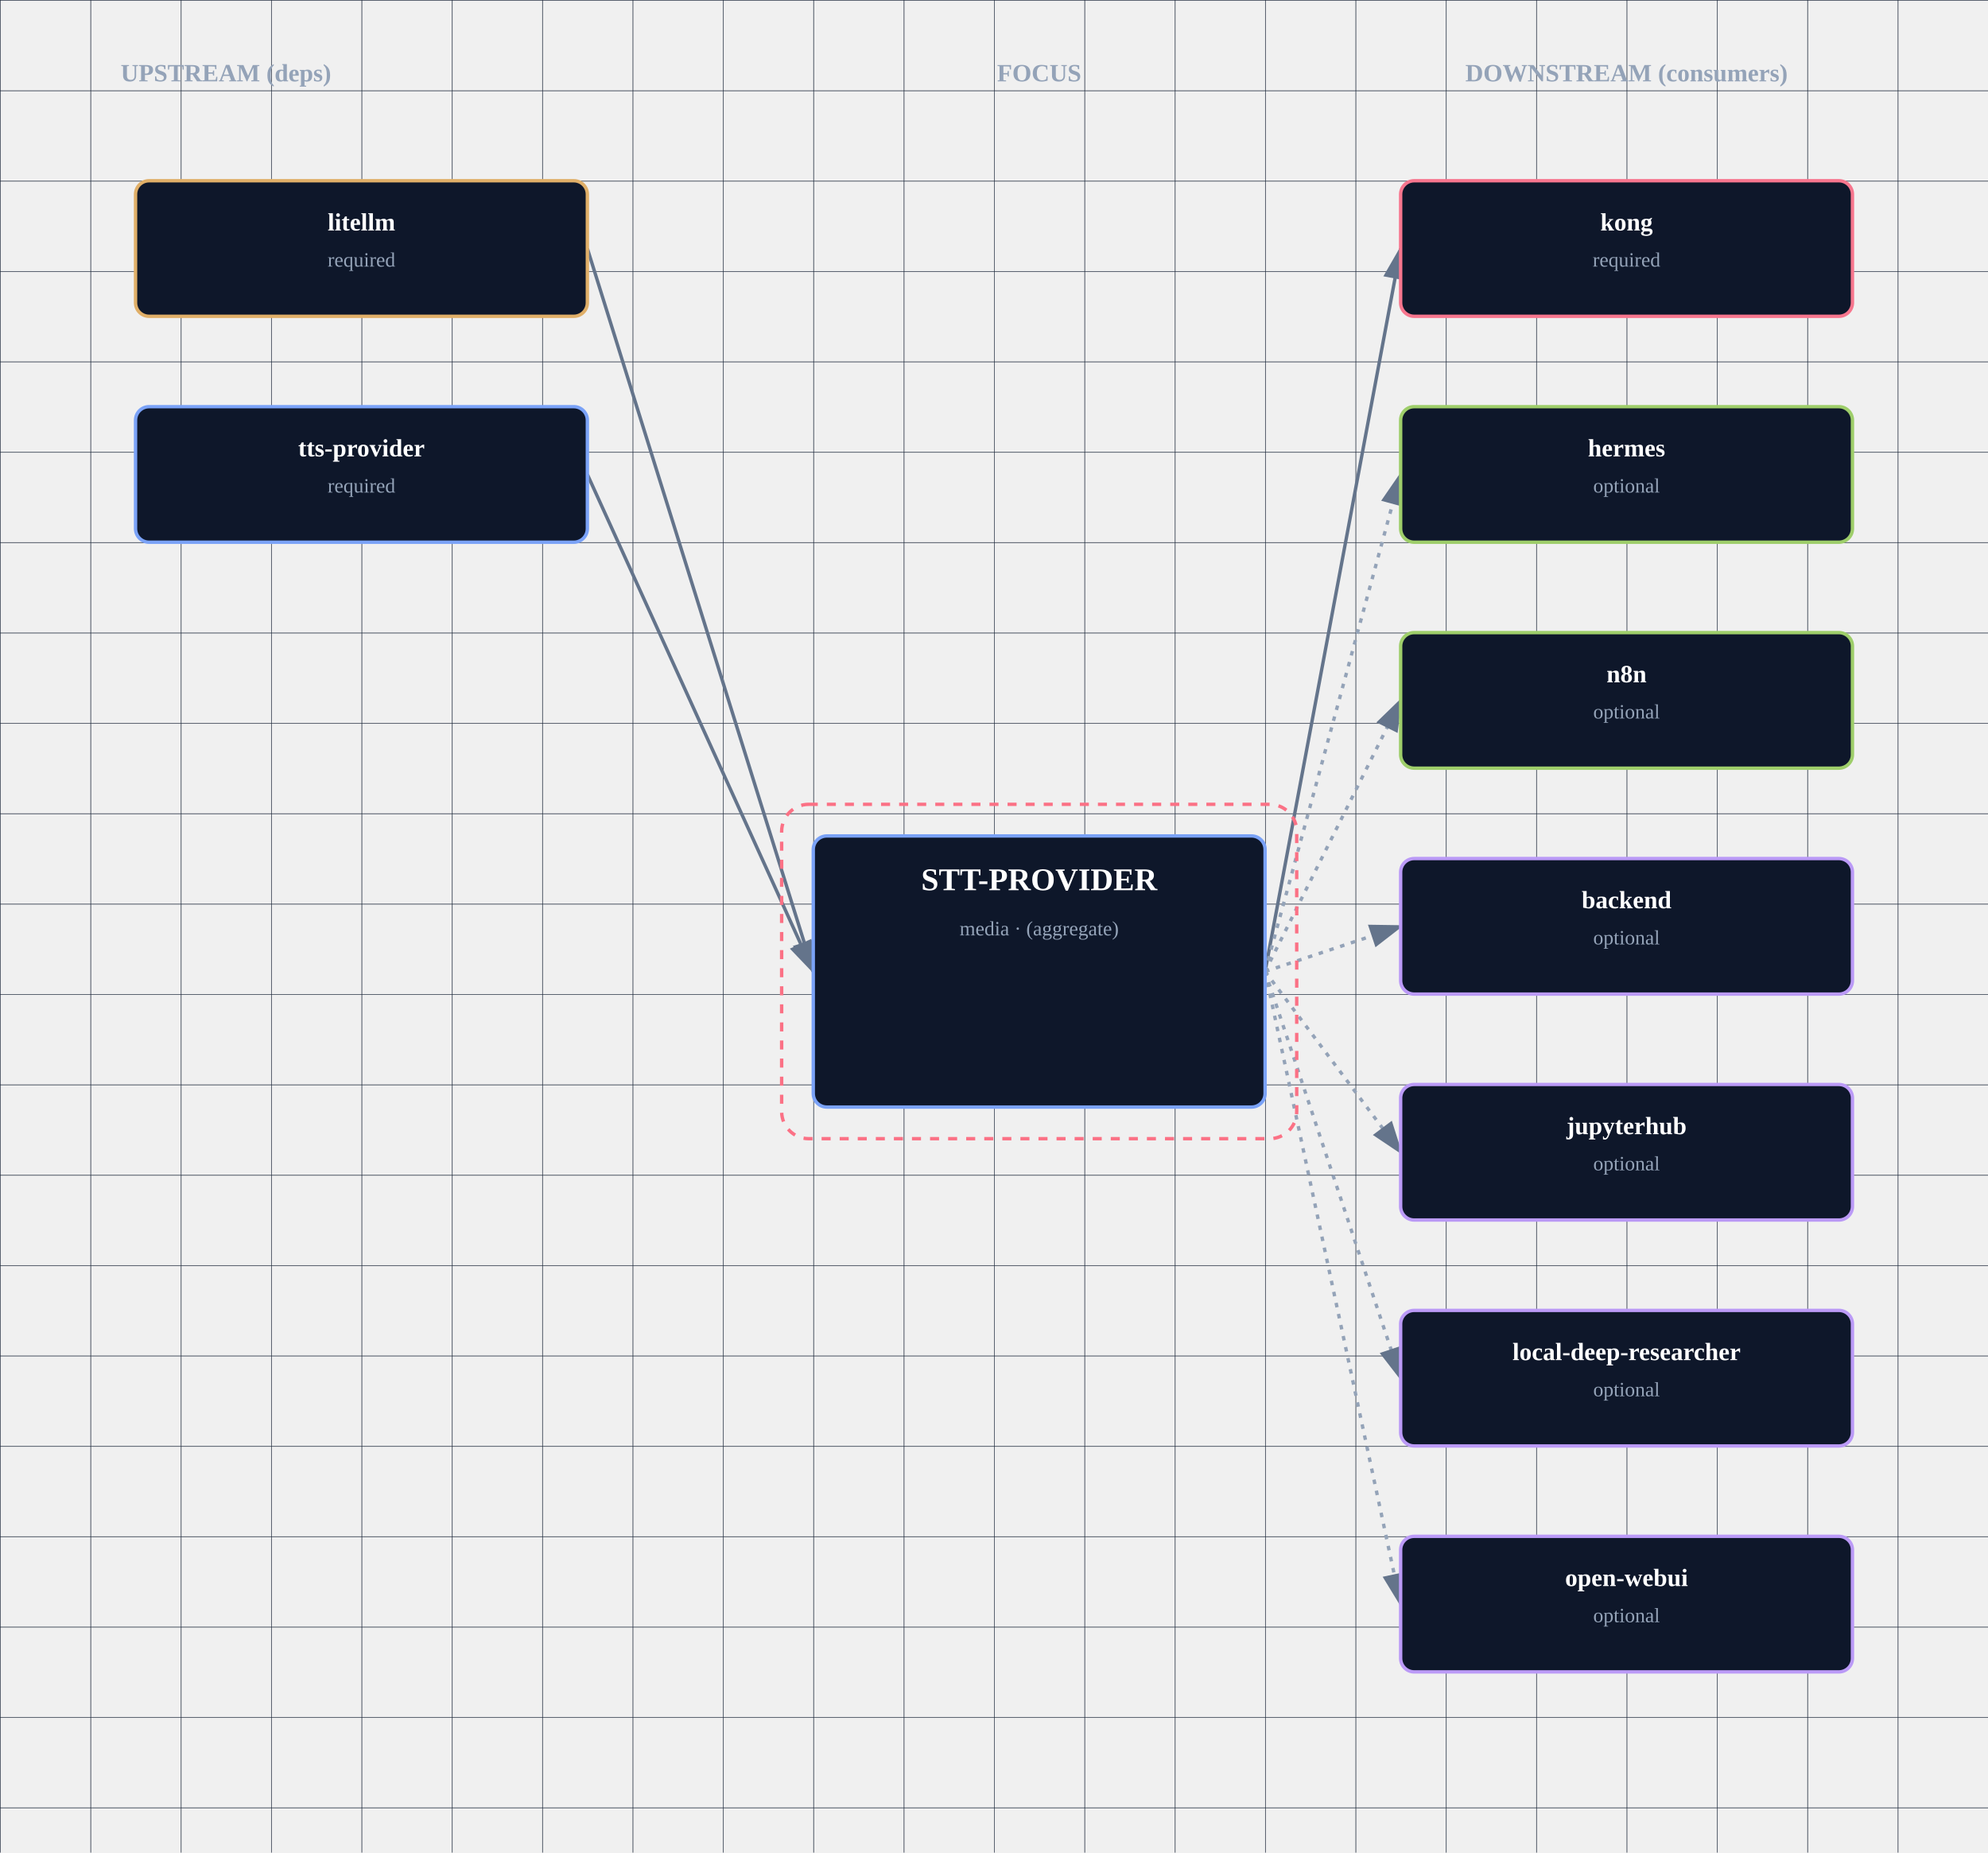
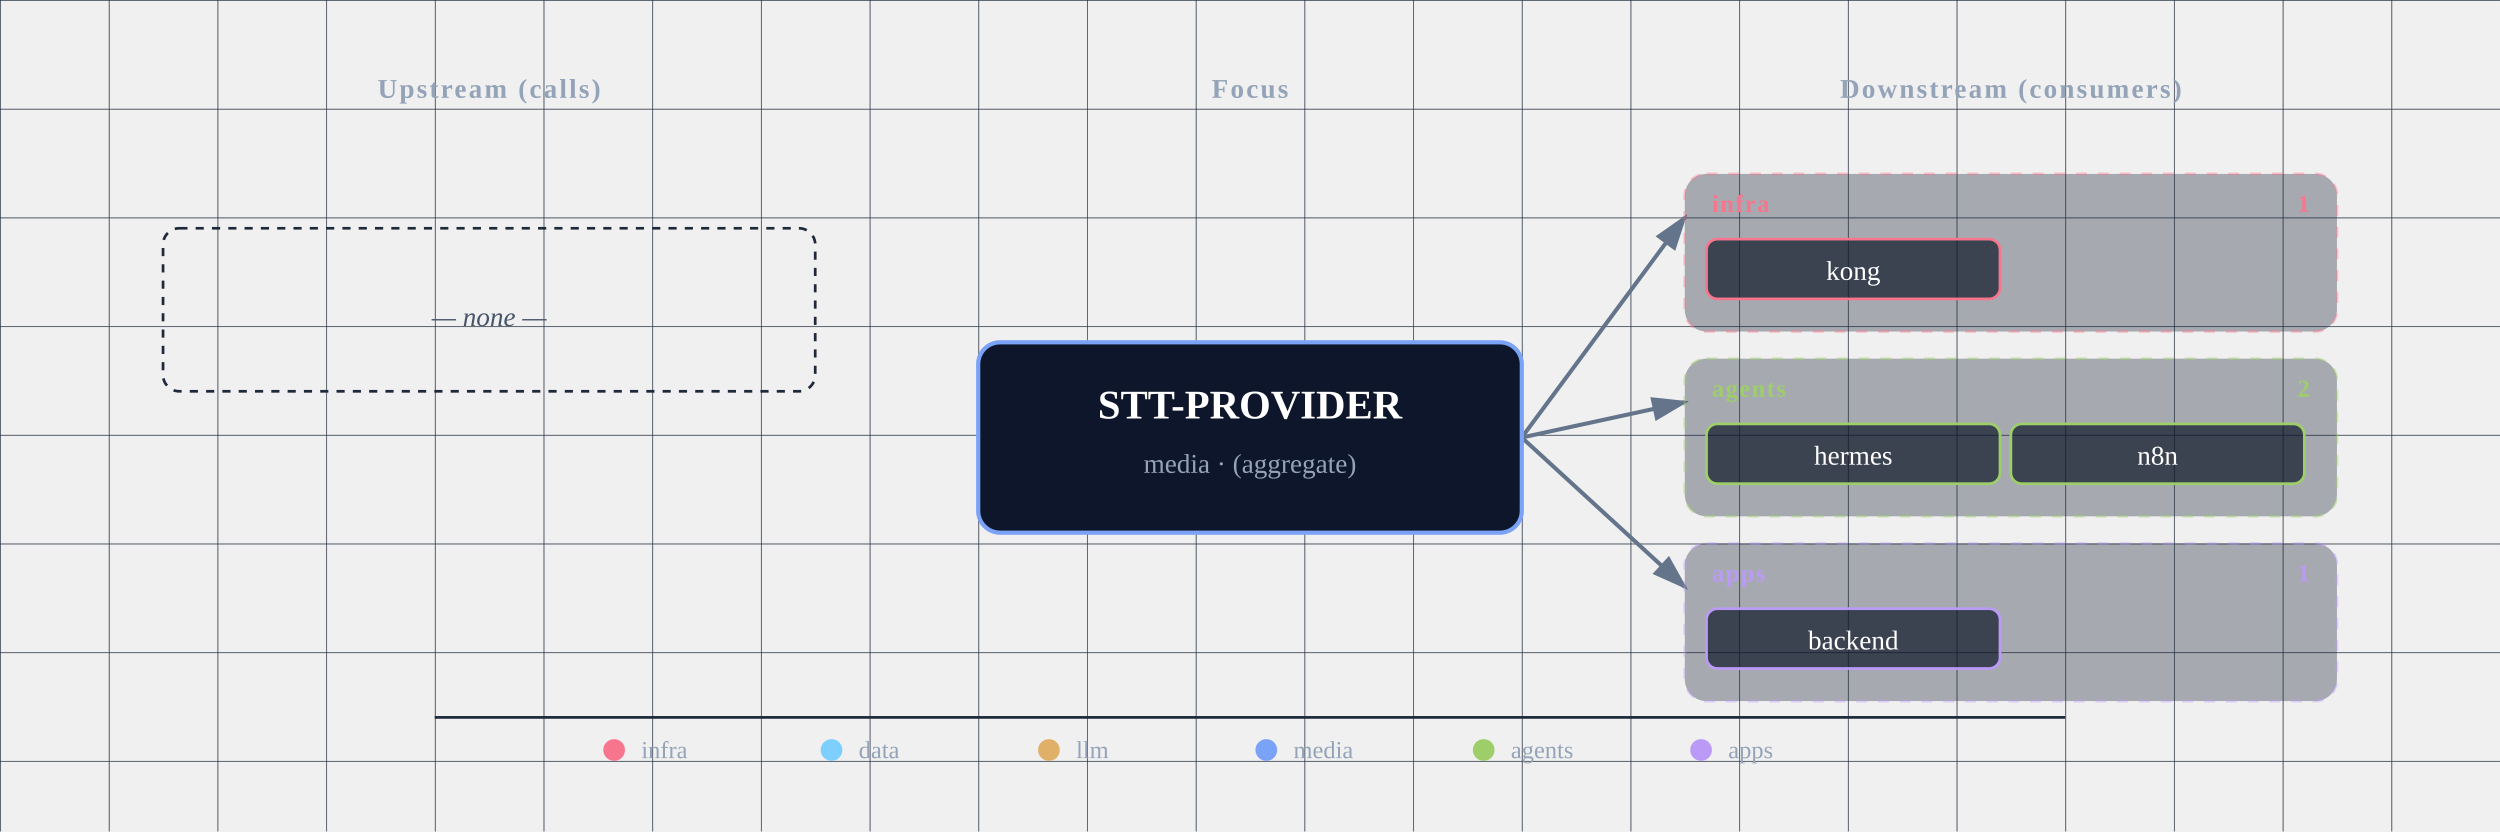
- <svg xmlns="http://www.w3.org/2000/svg" viewBox="0 0 880 820">
+ <svg xmlns="http://www.w3.org/2000/svg" viewBox="0 0 920 306">
  <defs>
    <pattern id="grid" width="40" height="40" patternUnits="userSpaceOnUse">
      <path d="M 40 0 L 0 0 0 40" fill="none" stroke="#1e293b" stroke-width="0.5" />
    </pattern>
-     <marker id="arrowhead-solid" markerWidth="10" markerHeight="7" refX="9" refY="3.5" orient="auto">
-       <polygon points="0 0, 10 3.5, 0 7" fill="#64748b" />
+     <marker id="arrowhead" markerWidth="9" markerHeight="6" refX="8" refY="3" orient="auto">
+       <polygon points="0 0, 9 3, 0 6" fill="#64748b" />
    </marker>
-     <marker id="arrowhead-dashed" markerWidth="10" markerHeight="7" refX="9" refY="3.5" orient="auto">
-       <polygon points="0 0, 10 3.5, 0 7" fill="#fbbf24" />
-     </marker>
+     <filter id="focus-glow" x="-50%" y="-50%" width="200%" height="200%">
+       <feGaussianBlur in="SourceAlpha" stdDeviation="6" />
+       <feFlood flood-color="#7aa2f7" flood-opacity="0.6" />
+       <feComposite in2="SourceAlpha" operator="in" />
+       <feMerge>
+         <feMergeNode />
+         <feMergeNode in="SourceGraphic" />
+       </feMerge>
+     </filter>
  </defs>
-   <rect width="880" height="820" fill="url(#grid)" />
-   <text x="100" y="36" fill="#94a3b8" font-size="11" font-weight="600" text-anchor="middle">UPSTREAM (deps)</text>
-   <text x="460" y="36" fill="#94a3b8" font-size="11" font-weight="600" text-anchor="middle">FOCUS</text>
-   <text x="720" y="36" fill="#94a3b8" font-size="11" font-weight="600" text-anchor="middle">DOWNSTREAM (consumers)</text>
-   <line x1="260" y1="110" x2="360" y2="430" stroke="#64748b" stroke-width="1.5" marker-end="url(#arrowhead-solid)" />
-   <line x1="260" y1="210" x2="360" y2="430" stroke="#64748b" stroke-width="1.5" marker-end="url(#arrowhead-solid)" />
-   <line x1="560" y1="430" x2="620" y2="110" stroke="#64748b" stroke-width="1.5" marker-end="url(#arrowhead-solid)" />
-   <line x1="560" y1="430" x2="620" y2="210" stroke="#94a3b8" stroke-width="1.5" stroke-dasharray="2,3" marker-end="url(#arrowhead-solid)" />
-   <line x1="560" y1="430" x2="620" y2="310" stroke="#94a3b8" stroke-width="1.5" stroke-dasharray="2,3" marker-end="url(#arrowhead-solid)" />
-   <line x1="560" y1="430" x2="620" y2="410" stroke="#94a3b8" stroke-width="1.5" stroke-dasharray="2,3" marker-end="url(#arrowhead-solid)" />
-   <line x1="560" y1="430" x2="620" y2="510" stroke="#94a3b8" stroke-width="1.5" stroke-dasharray="2,3" marker-end="url(#arrowhead-solid)" />
-   <line x1="560" y1="430" x2="620" y2="610" stroke="#94a3b8" stroke-width="1.5" stroke-dasharray="2,3" marker-end="url(#arrowhead-solid)" />
-   <line x1="560" y1="430" x2="620" y2="710" stroke="#94a3b8" stroke-width="1.5" stroke-dasharray="2,3" marker-end="url(#arrowhead-solid)" />
-   <g class="box-required">
-     <rect x="60" y="80" width="200" height="60" rx="6" fill="#0f172a" />
-     <rect x="60" y="80" width="200" height="60" rx="6" fill="rgba(15, 23, 42, 0.7)" stroke="#e0af68" stroke-width="1.5" />
-     <text x="160" y="102" fill="white" font-size="11" font-weight="600" text-anchor="middle">litellm</text>
-     <text x="160" y="118" fill="#94a3b8" font-size="9" text-anchor="middle">required</text>
+   <rect width="920" height="306" fill="url(#grid)" />
+   <text x="180" y="36" fill="#94a3b8" font-size="10" font-weight="600" text-anchor="middle" letter-spacing="0.08em">Upstream (calls)</text>
+   <text x="460" y="36" fill="#94a3b8" font-size="10" font-weight="600" text-anchor="middle" letter-spacing="0.08em">Focus</text>
+   <text x="740" y="36" fill="#94a3b8" font-size="10" font-weight="600" text-anchor="middle" letter-spacing="0.08em">Downstream (consumers)</text>
+   <line x1="560" y1="161" x2="620" y2="80" stroke="#64748b" stroke-width="1.5" marker-end="url(#arrowhead)" />
+   <line x1="560" y1="161" x2="620" y2="148" stroke="#64748b" stroke-width="1.5" marker-end="url(#arrowhead)" />
+   <line x1="560" y1="161" x2="620" y2="216" stroke="#64748b" stroke-width="1.5" marker-end="url(#arrowhead)" />
+   <g>
+     <rect x="60" y="84" width="240" height="60" rx="6" fill="none" stroke="#1e293b" stroke-width="1" stroke-dasharray="3,3" />
+     <text x="180" y="120" fill="#475569" font-size="10" font-style="italic" text-anchor="middle">— none —</text>
  </g>
-   <g class="box-required">
-     <rect x="60" y="180" width="200" height="60" rx="6" fill="#0f172a" />
-     <rect x="60" y="180" width="200" height="60" rx="6" fill="rgba(15, 23, 42, 0.7)" stroke="#7aa2f7" stroke-width="1.5" />
-     <text x="160" y="202" fill="white" font-size="11" font-weight="600" text-anchor="middle">tts-provider</text>
-     <text x="160" y="218" fill="#94a3b8" font-size="9" text-anchor="middle">required</text>
+   <g>
+     <g class="cluster">
+       <rect x="620" y="64" width="240" height="58" rx="8" fill="rgba(30,41,59,0.35)" stroke="#f7768e" stroke-width="1" stroke-dasharray="4,4" stroke-opacity="0.4" />
+       <text x="630" y="78" fill="#f7768e" font-size="9" font-weight="700" text-anchor="start" style="letter-spacing:0.06em;text-transform:uppercase;">infra</text>
+       <text x="850" y="78" fill="#f7768e" font-size="9" font-weight="600" text-anchor="end">1</text>
+     </g>
+     <g>
+       <rect x="628" y="88" width="108" height="22" rx="4" fill="rgba(15,23,42,0.7)" stroke="#f7768e" stroke-width="1" />
+       <text x="682" y="103" fill="white" font-size="10" text-anchor="middle">kong</text>
+     </g>
+     <g class="cluster">
+       <rect x="620" y="132" width="240" height="58" rx="8" fill="rgba(30,41,59,0.35)" stroke="#9ece6a" stroke-width="1" stroke-dasharray="4,4" stroke-opacity="0.4" />
+       <text x="630" y="146" fill="#9ece6a" font-size="9" font-weight="700" text-anchor="start" style="letter-spacing:0.06em;text-transform:uppercase;">agents</text>
+       <text x="850" y="146" fill="#9ece6a" font-size="9" font-weight="600" text-anchor="end">2</text>
+     </g>
+     <g>
+       <rect x="628" y="156" width="108" height="22" rx="4" fill="rgba(15,23,42,0.7)" stroke="#9ece6a" stroke-width="1" />
+       <text x="682" y="171" fill="white" font-size="10" text-anchor="middle">hermes</text>
+     </g>
+     <g>
+       <rect x="740" y="156" width="108" height="22" rx="4" fill="rgba(15,23,42,0.7)" stroke="#9ece6a" stroke-width="1" />
+       <text x="794" y="171" fill="white" font-size="10" text-anchor="middle">n8n</text>
+     </g>
+     <g class="cluster">
+       <rect x="620" y="200" width="240" height="58" rx="8" fill="rgba(30,41,59,0.35)" stroke="#bb9af7" stroke-width="1" stroke-dasharray="4,4" stroke-opacity="0.4" />
+       <text x="630" y="214" fill="#bb9af7" font-size="9" font-weight="700" text-anchor="start" style="letter-spacing:0.06em;text-transform:uppercase;">apps</text>
+       <text x="850" y="214" fill="#bb9af7" font-size="9" font-weight="600" text-anchor="end">1</text>
+     </g>
+     <g>
+       <rect x="628" y="224" width="108" height="22" rx="4" fill="rgba(15,23,42,0.7)" stroke="#bb9af7" stroke-width="1" />
+       <text x="682" y="239" fill="white" font-size="10" text-anchor="middle">backend</text>
+     </g>
  </g>
-   <g class="box-focus">
-     <rect x="360" y="370" width="200" height="120" rx="6" fill="#0f172a" />
-     <rect x="360" y="370" width="200" height="120" rx="6" fill="rgba(15, 23, 42, 0.7)" stroke="#7aa2f7" stroke-width="1.5" />
-     <text x="460" y="394" fill="white" font-size="14" font-weight="600" text-anchor="middle">STT-PROVIDER</text>
-     <text x="460" y="414" fill="#94a3b8" font-size="9" text-anchor="middle">media · (aggregate)</text>
+   <g class="focus" filter="url(#focus-glow)">
+     <rect x="360" y="126" width="200" height="70" rx="8" fill="#0f172a" stroke="#7aa2f7" stroke-width="1.5" />
+     <text x="460" y="154" fill="white" font-size="15" font-weight="700" text-anchor="middle">STT-PROVIDER</text>
+     <text x="460" y="174" fill="#94a3b8" font-size="10" text-anchor="middle">media · (aggregate)</text>
  </g>
-   <g class="box-required">
-     <rect x="620" y="80" width="200" height="60" rx="6" fill="#0f172a" />
-     <rect x="620" y="80" width="200" height="60" rx="6" fill="rgba(15, 23, 42, 0.7)" stroke="#f7768e" stroke-width="1.5" />
-     <text x="720" y="102" fill="white" font-size="11" font-weight="600" text-anchor="middle">kong</text>
-     <text x="720" y="118" fill="#94a3b8" font-size="9" text-anchor="middle">required</text>
+   <g class="legend">
+     <line x1="160" y1="264" x2="760" y2="264" stroke="#1e293b" stroke-width="1" />
+     <circle cx="226" cy="276" r="4" fill="#f7768e" />
+     <text x="236" y="279" fill="#94a3b8" font-size="9" font-weight="400" text-anchor="start">infra</text>
+     <circle cx="306" cy="276" r="4" fill="#7dcfff" />
+     <text x="316" y="279" fill="#94a3b8" font-size="9" font-weight="400" text-anchor="start">data</text>
+     <circle cx="386" cy="276" r="4" fill="#e0af68" />
+     <text x="396" y="279" fill="#94a3b8" font-size="9" font-weight="400" text-anchor="start">llm</text>
+     <circle cx="466" cy="276" r="4" fill="#7aa2f7" />
+     <text x="476" y="279" fill="#94a3b8" font-size="9" font-weight="400" text-anchor="start">media</text>
+     <circle cx="546" cy="276" r="4" fill="#9ece6a" />
+     <text x="556" y="279" fill="#94a3b8" font-size="9" font-weight="400" text-anchor="start">agents</text>
+     <circle cx="626" cy="276" r="4" fill="#bb9af7" />
+     <text x="636" y="279" fill="#94a3b8" font-size="9" font-weight="400" text-anchor="start">apps</text>
  </g>
-   <g class="box-optional">
-     <rect x="620" y="180" width="200" height="60" rx="6" fill="#0f172a" />
-     <rect x="620" y="180" width="200" height="60" rx="6" fill="rgba(15, 23, 42, 0.7)" stroke="#9ece6a" stroke-width="1.5" />
-     <text x="720" y="202" fill="white" font-size="11" font-weight="600" text-anchor="middle">hermes</text>
-     <text x="720" y="218" fill="#94a3b8" font-size="9" text-anchor="middle">optional</text>
-   </g>
-   <g class="box-optional">
-     <rect x="620" y="280" width="200" height="60" rx="6" fill="#0f172a" />
-     <rect x="620" y="280" width="200" height="60" rx="6" fill="rgba(15, 23, 42, 0.7)" stroke="#9ece6a" stroke-width="1.5" />
-     <text x="720" y="302" fill="white" font-size="11" font-weight="600" text-anchor="middle">n8n</text>
-     <text x="720" y="318" fill="#94a3b8" font-size="9" text-anchor="middle">optional</text>
-   </g>
-   <g class="box-optional">
-     <rect x="620" y="380" width="200" height="60" rx="6" fill="#0f172a" />
-     <rect x="620" y="380" width="200" height="60" rx="6" fill="rgba(15, 23, 42, 0.7)" stroke="#bb9af7" stroke-width="1.5" />
-     <text x="720" y="402" fill="white" font-size="11" font-weight="600" text-anchor="middle">backend</text>
-     <text x="720" y="418" fill="#94a3b8" font-size="9" text-anchor="middle">optional</text>
-   </g>
-   <g class="box-optional">
-     <rect x="620" y="480" width="200" height="60" rx="6" fill="#0f172a" />
-     <rect x="620" y="480" width="200" height="60" rx="6" fill="rgba(15, 23, 42, 0.7)" stroke="#bb9af7" stroke-width="1.5" />
-     <text x="720" y="502" fill="white" font-size="11" font-weight="600" text-anchor="middle">jupyterhub</text>
-     <text x="720" y="518" fill="#94a3b8" font-size="9" text-anchor="middle">optional</text>
-   </g>
-   <g class="box-optional">
-     <rect x="620" y="580" width="200" height="60" rx="6" fill="#0f172a" />
-     <rect x="620" y="580" width="200" height="60" rx="6" fill="rgba(15, 23, 42, 0.7)" stroke="#bb9af7" stroke-width="1.5" />
-     <text x="720" y="602" fill="white" font-size="11" font-weight="600" text-anchor="middle">local-deep-researcher</text>
-     <text x="720" y="618" fill="#94a3b8" font-size="9" text-anchor="middle">optional</text>
-   </g>
-   <g class="box-optional">
-     <rect x="620" y="680" width="200" height="60" rx="6" fill="#0f172a" />
-     <rect x="620" y="680" width="200" height="60" rx="6" fill="rgba(15, 23, 42, 0.7)" stroke="#bb9af7" stroke-width="1.5" />
-     <text x="720" y="702" fill="white" font-size="11" font-weight="600" text-anchor="middle">open-webui</text>
-     <text x="720" y="718" fill="#94a3b8" font-size="9" text-anchor="middle">optional</text>
-   </g>
-   <rect x="346" y="356" width="228" height="148" rx="12" fill="none" stroke="#fb7185" stroke-width="1.5" stroke-dasharray="4,4" />
</svg>
